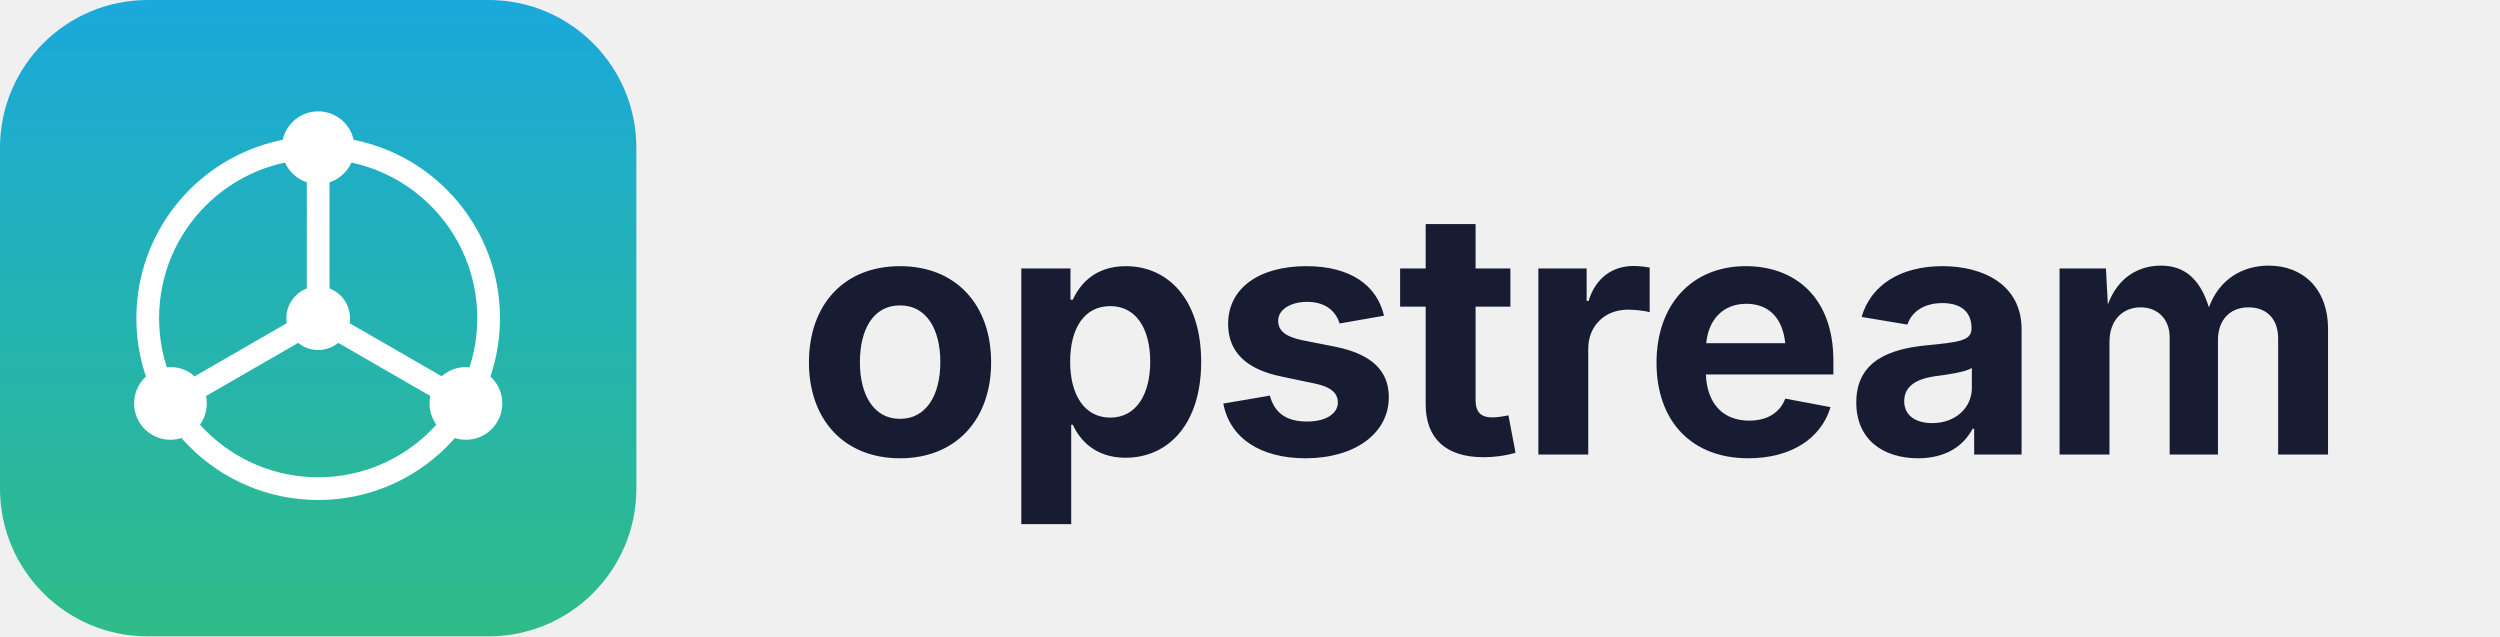
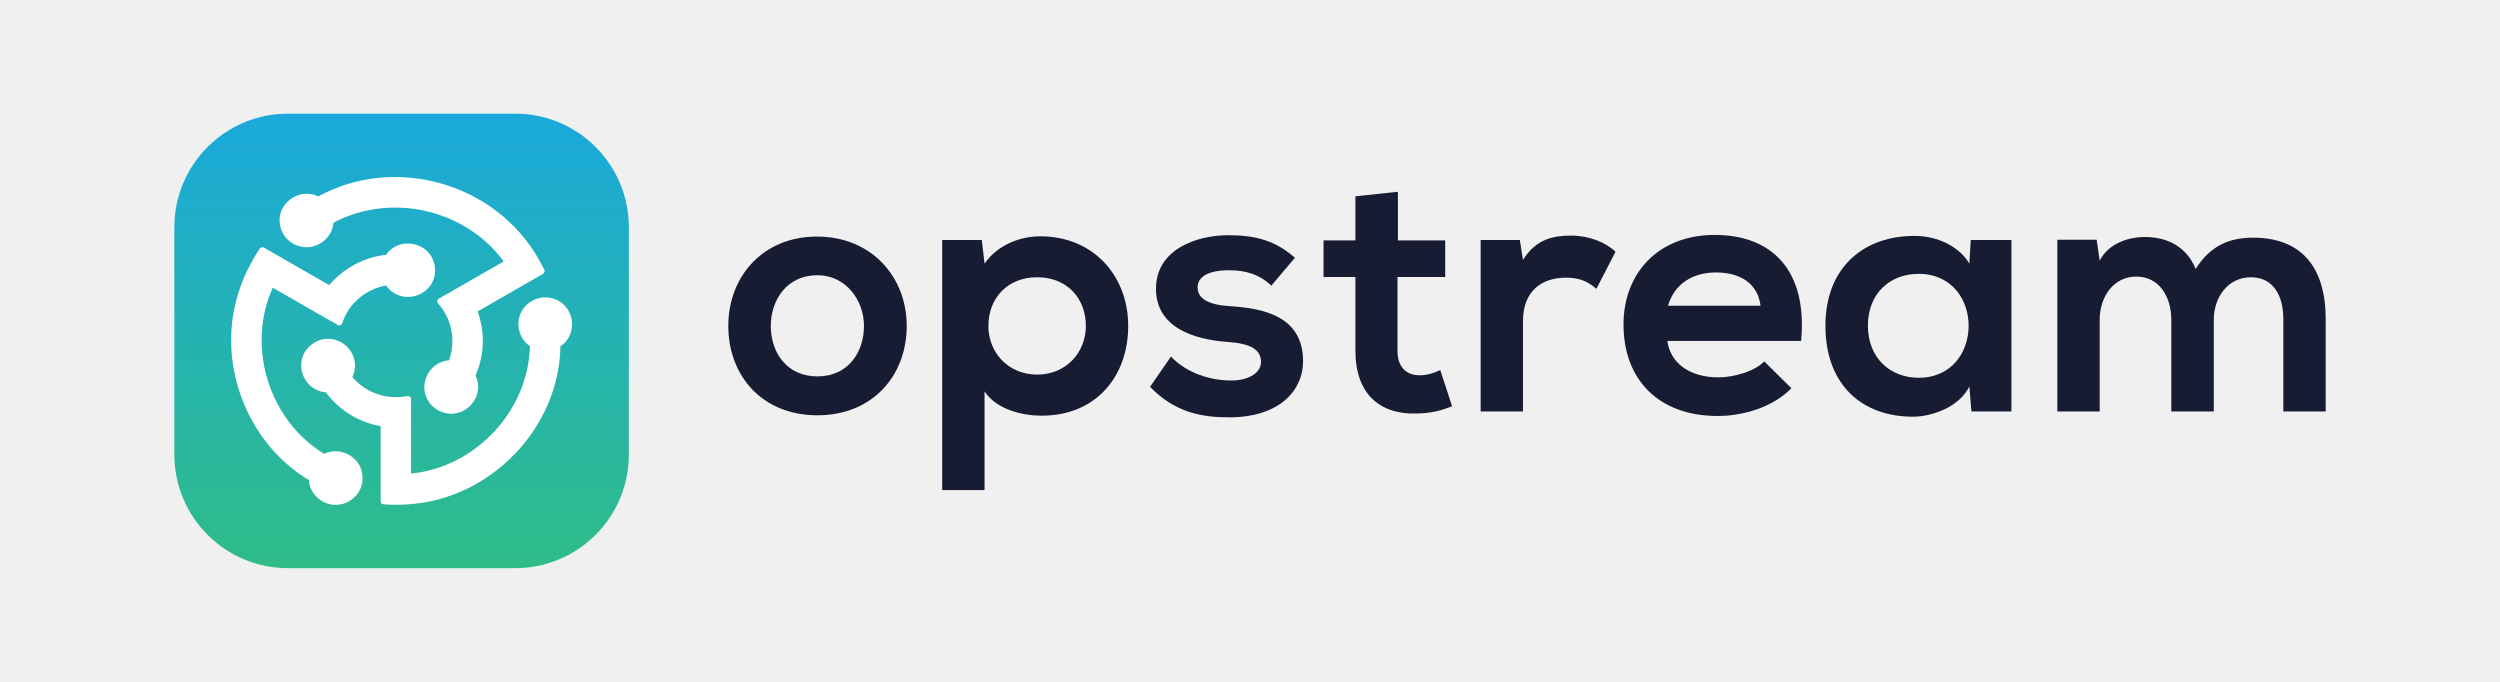
- <svg xmlns="http://www.w3.org/2000/svg" width="220" height="56" viewBox="0 0 220 56" fill="none">
+ <svg xmlns="http://www.w3.org/2000/svg" width="176" height="48" viewBox="0 0 176 48" fill="none">
+   <g clip-path="url(#clip0_8988_20066)">
+     <rect x="12.272" y="8" width="32" height="32" rx="8" fill="white" />
+     <rect x="12.272" y="8" width="32" height="32" fill="url(#paint0_linear_8988_20066)" />
+     <path fill-rule="evenodd" clip-rule="evenodd" d="M25.212 29.497C24.316 29.067 23.535 28.425 22.935 27.617C21.311 27.488 20.598 25.45 21.812 24.362C23.36 22.973 25.659 24.657 24.809 26.545C25.674 27.579 27.048 28.108 28.398 27.927C28.55 27.927 28.725 27.828 28.861 27.927C28.907 27.972 28.937 28.032 28.937 28.1V29.822C28.937 29.827 28.937 29.834 28.937 29.844V33.341C33.49 32.888 37.193 28.923 37.307 24.37C36.335 23.721 36.214 22.241 37.079 21.463C37.557 20.987 38.324 20.814 38.961 21.025C40.456 21.478 40.744 23.524 39.454 24.378C39.363 30.146 34.529 35.138 28.763 35.5C28.753 35.505 28.742 35.508 28.732 35.508C28.163 35.545 27.579 35.545 26.995 35.5C26.919 35.5 26.858 35.455 26.82 35.394C26.805 35.364 26.797 35.329 26.797 35.289V30.003C26.244 29.905 25.712 29.731 25.212 29.497ZM21.744 33.794C21.797 34.753 22.662 35.56 23.633 35.538C24.65 35.56 25.553 34.669 25.523 33.658C25.53 33.514 25.507 33.363 25.47 33.212C25.47 33.207 25.47 33.2 25.47 33.19C25.204 32.064 23.861 31.438 22.821 31.951C18.936 29.603 17.32 24.385 19.202 20.255C22.247 22.002 23.77 22.875 23.77 22.875C23.884 22.95 24.043 22.89 24.088 22.754C24.263 22.233 24.536 21.757 24.908 21.35C25.492 20.7 26.319 20.247 27.177 20.096C28.383 21.757 31.001 20.647 30.584 18.624C30.258 17.03 28.102 16.6 27.184 17.937C25.636 18.103 24.172 18.888 23.178 20.073L18.58 17.431C18.534 17.408 18.473 17.4 18.42 17.408C18.367 17.423 18.322 17.453 18.284 17.499C18.079 17.808 17.874 18.148 17.646 18.578C17.282 19.22 17.009 19.907 16.781 20.632C15.226 25.503 17.335 31.158 21.744 33.794ZM38.316 18.994C38.194 18.737 38.058 18.48 37.914 18.231C34.879 12.885 27.807 10.869 22.404 13.829C21.03 13.149 19.392 14.388 19.725 15.89C19.756 16.094 19.839 16.283 19.938 16.464C20.181 16.879 20.583 17.204 21.053 17.325C21.058 17.33 21.066 17.332 21.076 17.332C22.176 17.672 23.406 16.819 23.474 15.679C27.503 13.534 32.761 14.72 35.463 18.405C32.417 20.151 30.895 21.025 30.895 21.025C30.773 21.093 30.751 21.267 30.842 21.365C31.016 21.561 31.183 21.788 31.312 22.022C31.904 23.011 32.01 24.272 31.608 25.367C30.159 25.465 29.347 27.209 30.25 28.364C30.485 28.682 30.804 28.908 31.183 29.029C32.731 29.55 34.196 27.904 33.475 26.439C34.105 25.027 34.158 23.373 33.627 21.924L38.225 19.281C38.324 19.228 38.369 19.099 38.316 18.994Z" fill="white" />
+   </g>
+   <path fill-rule="evenodd" clip-rule="evenodd" d="M63.834 22.946C63.834 26.42 61.453 29.236 57.543 29.236C53.624 29.236 51.272 26.42 51.272 22.946C51.272 19.5 53.672 16.655 57.514 16.655C61.356 16.655 63.834 19.5 63.834 22.946ZM54.263 22.946C54.263 24.785 55.366 26.498 57.543 26.498C59.721 26.498 60.824 24.785 60.824 22.946C60.824 21.136 59.547 19.375 57.543 19.375C55.385 19.375 54.263 21.136 54.263 22.946Z" fill="#171C33" />
+   <path fill-rule="evenodd" clip-rule="evenodd" d="M66.331 34.5V16.896H69.119L69.312 18.561C70.241 17.215 71.857 16.635 73.232 16.635C76.948 16.635 79.425 19.393 79.425 22.945C79.425 26.467 77.19 29.264 73.329 29.264C72.051 29.264 70.174 28.867 69.312 27.551V34.5H66.331ZM76.445 22.945C76.445 21.058 75.167 19.519 73.019 19.519C70.861 19.519 69.583 21.058 69.583 22.945C69.583 24.832 70.986 26.371 73.019 26.371C75.041 26.371 76.445 24.832 76.445 22.945Z" fill="#171C33" />
+   <path d="M89.5 20.11C88.649 19.297 87.671 19.026 86.519 19.026C85.097 19.026 84.313 19.471 84.313 20.226C84.313 21.01 85.029 21.455 86.568 21.552C88.842 21.697 91.736 22.21 91.736 25.423C91.736 27.552 89.994 29.381 86.539 29.381C84.632 29.381 82.726 29.061 80.965 27.232L82.436 25.103C83.578 26.303 85.242 26.768 86.587 26.787C87.719 26.816 88.774 26.352 88.774 25.471C88.774 24.639 88.087 24.174 86.374 24.068C84.09 23.903 81.381 23.071 81.381 20.332C81.381 17.535 84.265 16.558 86.471 16.558C88.358 16.558 89.771 16.926 91.165 18.145L89.5 20.11Z" fill="#171C33" />
+   <path d="M98.413 13.5V16.926H101.742V19.5H98.384V24.707C98.384 25.858 99.022 26.42 99.952 26.42C100.416 26.42 100.958 26.275 101.394 26.052L102.226 28.597C101.374 28.946 100.658 29.091 99.758 29.11C97.135 29.207 95.422 27.717 95.422 24.707V19.5H93.177V16.926H95.422V13.819L98.413 13.5Z" fill="#171C33" />
+   <path d="M106.996 16.897L107.218 18.3C108.147 16.8 109.396 16.587 110.625 16.587C111.873 16.587 113.073 17.071 113.732 17.729L112.386 20.332C111.777 19.81 111.206 19.548 110.228 19.548C108.66 19.548 107.218 20.381 107.218 22.607V28.965H104.238V16.897H106.996Z" fill="#171C33" />
+   <path fill-rule="evenodd" clip-rule="evenodd" d="M117.382 24.001C117.575 25.491 118.872 26.565 120.972 26.565C122.075 26.565 123.517 26.149 124.205 25.443L126.111 27.33C124.843 28.646 122.763 29.285 120.924 29.285C116.762 29.285 114.295 26.72 114.295 22.849C114.295 19.181 116.791 16.539 120.711 16.539C124.747 16.539 127.263 19.026 126.798 24.001H117.382ZM123.943 21.523C123.75 19.965 122.521 19.181 120.808 19.181C119.192 19.181 117.875 19.965 117.43 21.523H123.943Z" fill="#171C33" />
+   <path fill-rule="evenodd" clip-rule="evenodd" d="M138.74 16.898H141.604V28.966H138.788L138.643 27.205C137.956 28.627 136.078 29.314 134.733 29.334C131.152 29.363 128.51 27.156 128.51 22.927C128.51 18.766 131.278 16.588 134.801 16.608C136.417 16.608 137.956 17.372 138.643 18.562L138.74 16.898ZM131.501 22.927C131.501 25.221 133.088 26.595 135.072 26.595C139.766 26.595 139.766 19.279 135.072 19.279C133.088 19.279 131.501 20.624 131.501 22.927Z" fill="#171C33" />
+   <path d="M152.86 28.965V22.51C152.86 20.913 152.027 19.471 150.392 19.471C148.776 19.471 147.818 20.913 147.818 22.51V28.965H144.837V16.878H147.605L147.818 18.349C148.456 17.12 149.85 16.684 151.002 16.684C152.444 16.684 153.895 17.265 154.573 18.93C155.657 17.217 157.05 16.733 158.618 16.733C162.044 16.733 163.728 18.833 163.728 22.462V28.965H160.747V22.462C160.747 20.865 160.079 19.52 158.463 19.52C156.857 19.52 155.85 20.913 155.85 22.51V28.965H152.86Z" fill="#171C33" />
  <defs>
-     <linearGradient id="iconGrad" x1="0" y1="0" x2="0" y2="56" gradientUnits="userSpaceOnUse">
-       <stop offset="0%" stop-color="#1AA9DB" />
-       <stop offset="100%" stop-color="#2FBC88" />
+     <linearGradient id="paint0_linear_8988_20066" x1="28.272" y1="8" x2="28.272" y2="40" gradientUnits="userSpaceOnUse">
+       <stop stop-color="#1AA9DB" />
+       <stop offset="1" stop-color="#2FBC88" />
    </linearGradient>
+     <clipPath id="clip0_8988_20066">
+       <rect x="12.272" y="8" width="32" height="32" rx="8" fill="white" />
+     </clipPath>
  </defs>
-   <rect width="56" height="56" rx="13" fill="url(#iconGrad)" />
-   <circle cx="28" cy="28" r="15" stroke="white" stroke-width="2" fill="none" />
-   <line x1="28" y1="28" x2="28" y2="13" stroke="white" stroke-width="2" stroke-linecap="round" />
-   <line x1="28" y1="28" x2="41" y2="35.5" stroke="white" stroke-width="2" stroke-linecap="round" />
-   <line x1="28" y1="28" x2="15" y2="35.5" stroke="white" stroke-width="2" stroke-linecap="round" />
-   <circle cx="28" cy="28" r="2.8" fill="white" />
-   <circle cx="28" cy="13" r="3.2" fill="white" />
-   <circle cx="41" cy="35.5" r="3.2" fill="white" />
-   <circle cx="15" cy="35.5" r="3.2" fill="white" />
-   <text x="70" y="40" font-family="Inter, -apple-system, BlinkMacSystemFont, sans-serif" font-weight="700" font-size="30" letter-spacing="-0.4" fill="#171C33">opstream</text>
</svg>
